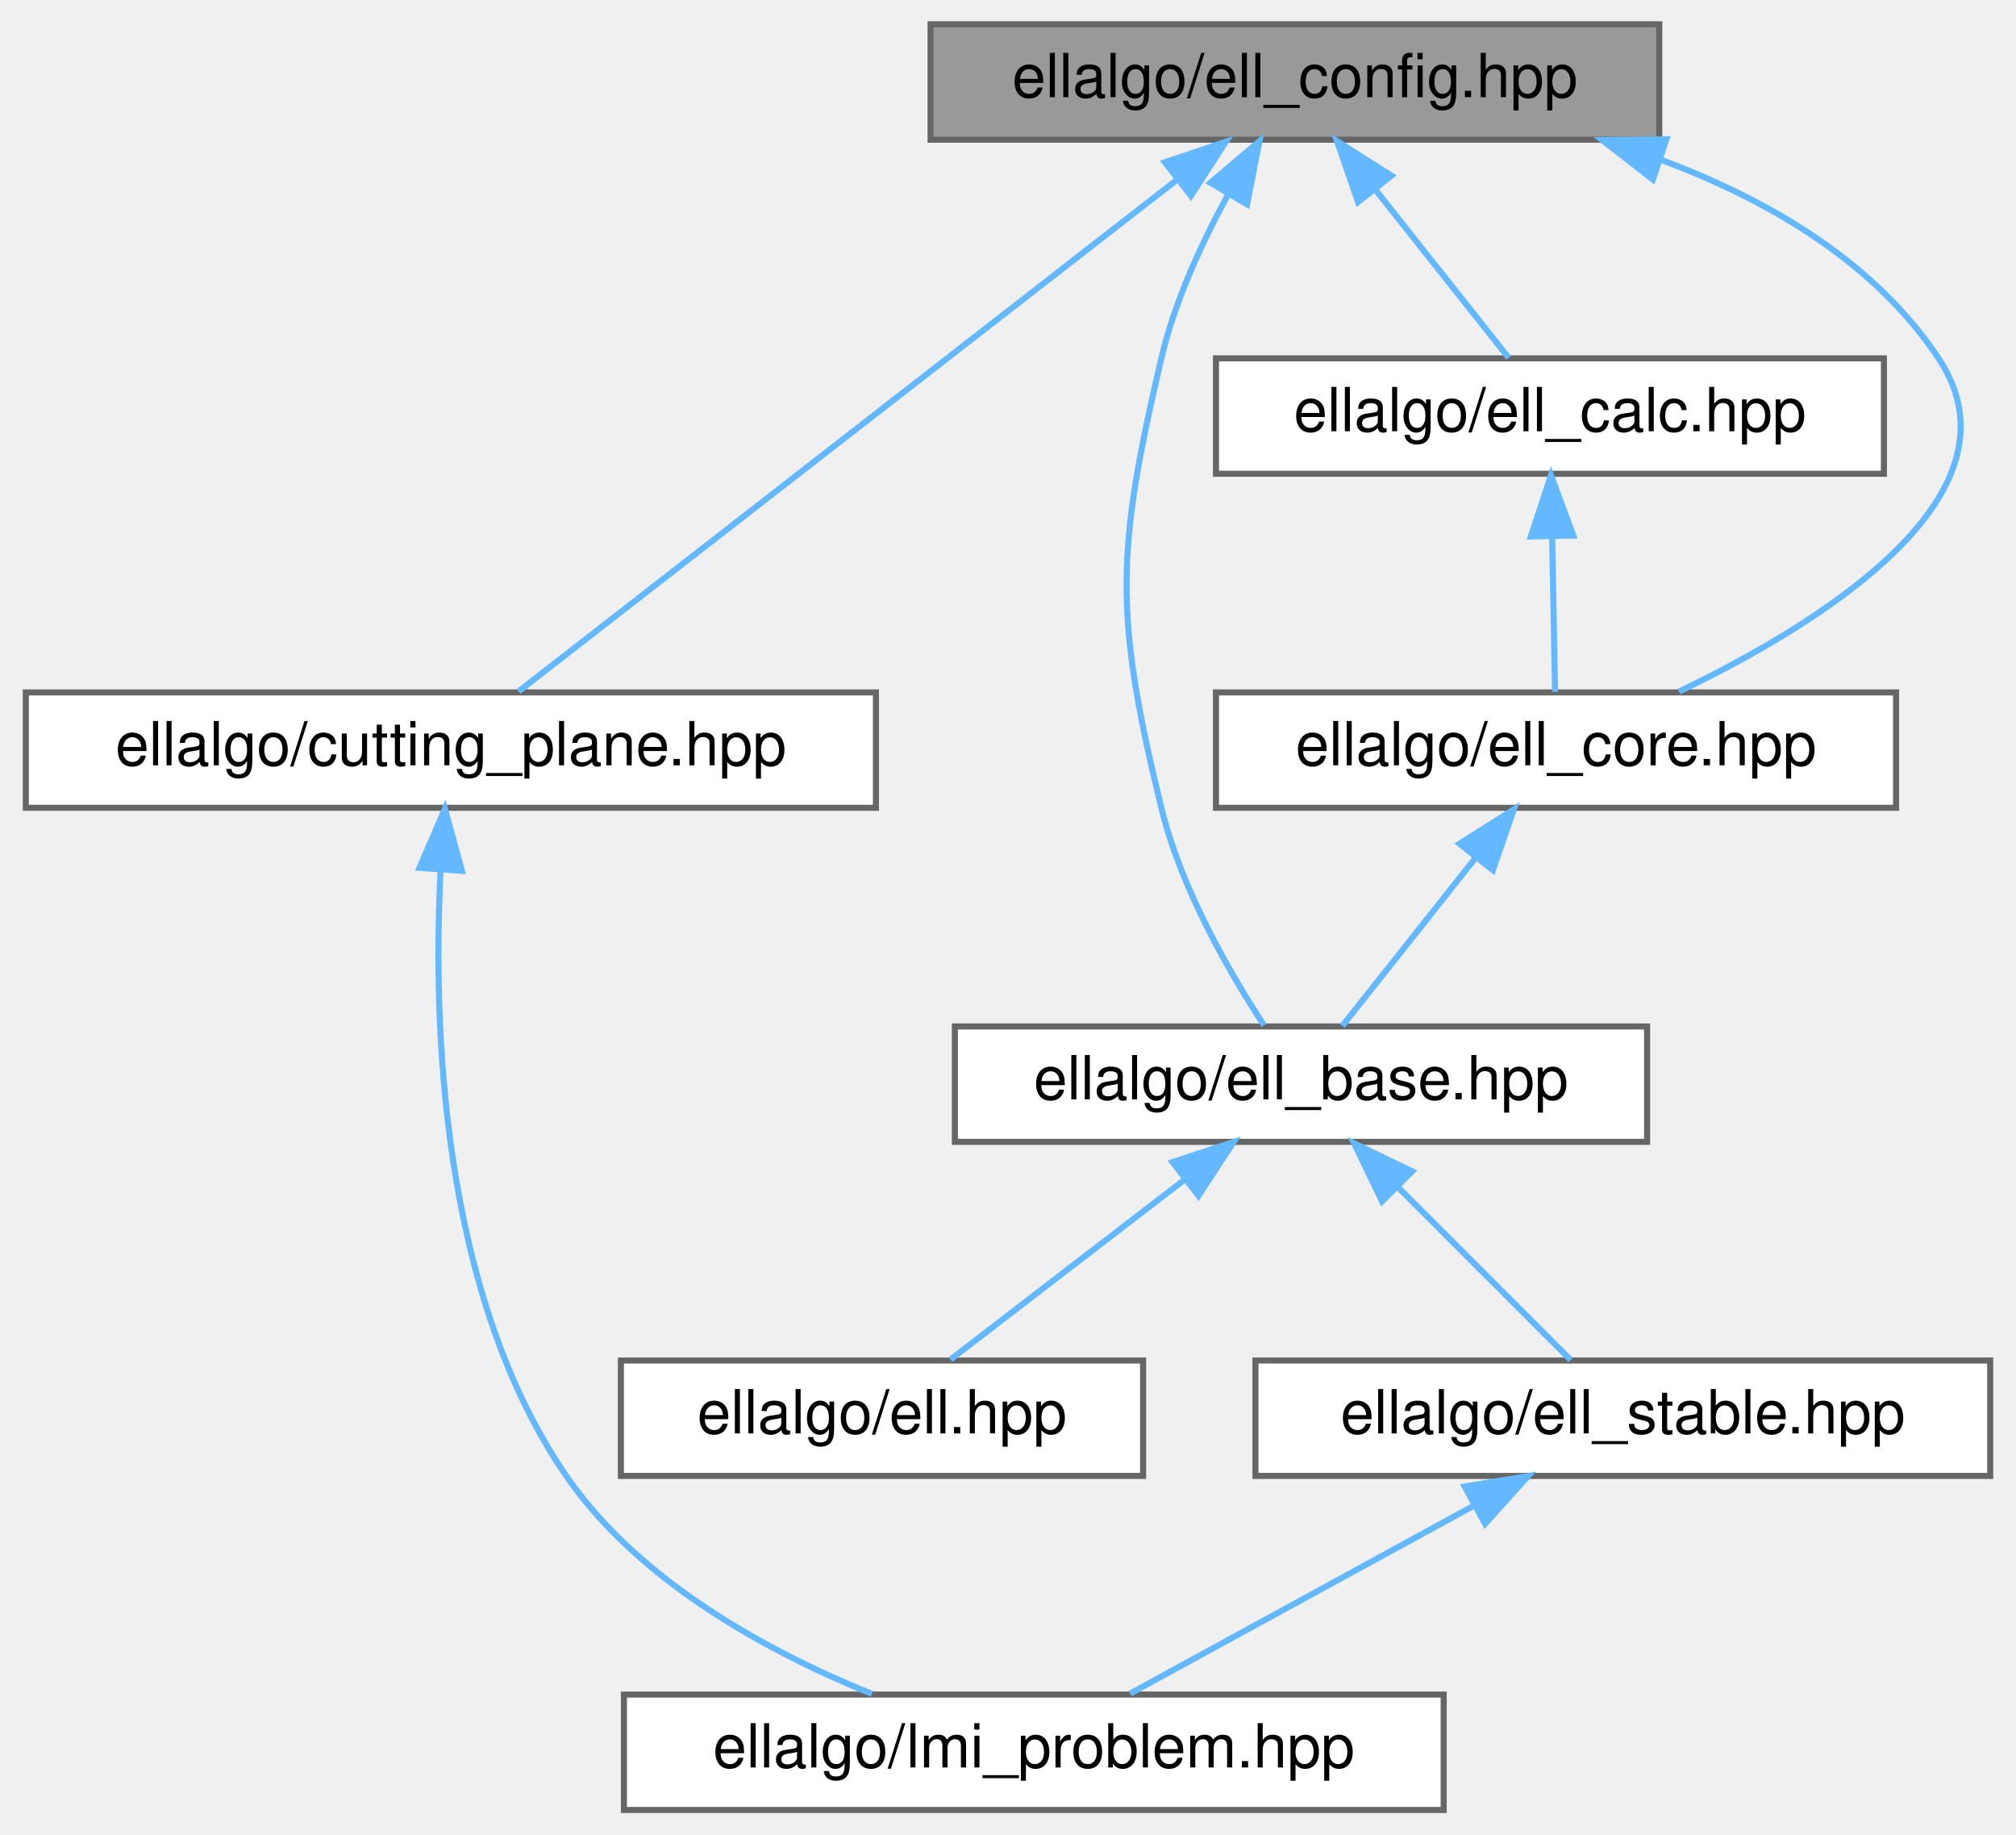
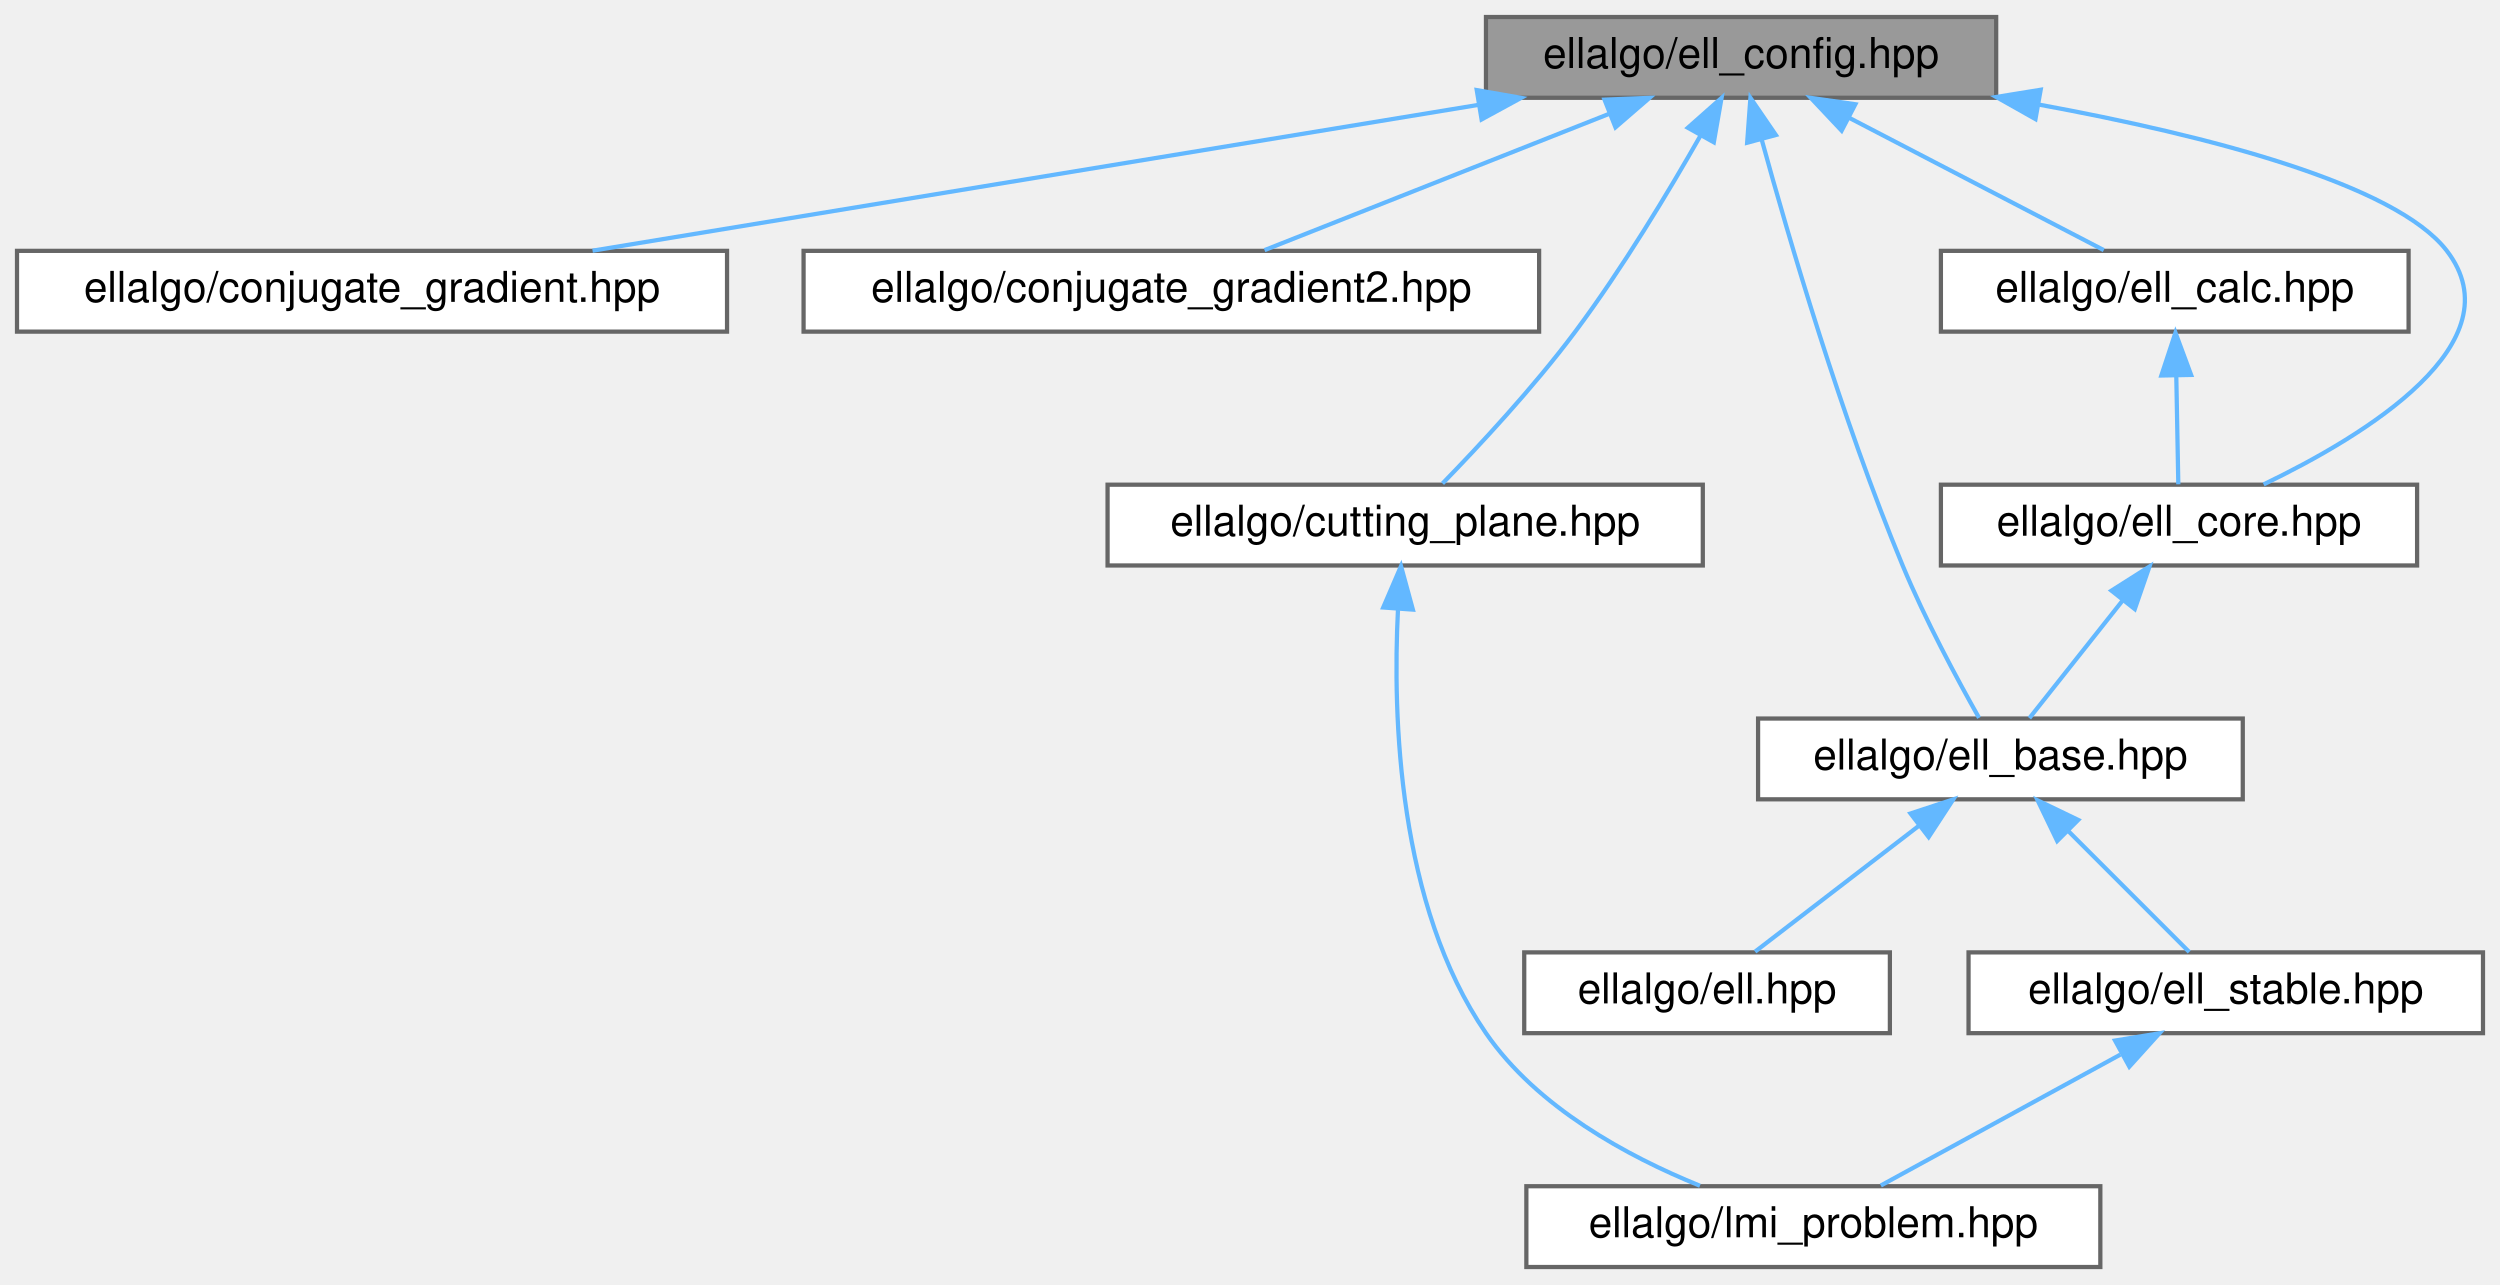
- <svg xmlns="http://www.w3.org/2000/svg" xmlns:xlink="http://www.w3.org/1999/xlink" width="332pt" height="302pt" viewBox="0.00 0.00 331.50 302.00">
+ <svg xmlns="http://www.w3.org/2000/svg" xmlns:xlink="http://www.w3.org/1999/xlink" width="588pt" height="302pt" viewBox="0.00 0.00 588.00 302.00">
  <g id="graph0" class="graph" transform="scale(1 1) rotate(0) translate(4 298)">
    <g id="Node000001" class="node">
      <g id="a_Node000001">
        <a xlink:title="Configuration types and constants for the ellipsoid algorithm.">
-           <polygon fill="#999999" stroke="#666666" points="269,-294 149,-294 149,-275 269,-275 269,-294" />
-           <text text-anchor="middle" x="209" y="-282" font-family="Helvetica,sans-Serif" font-size="10.00">ellalgo/ell_config.hpp</text>
+           <polygon fill="#999999" stroke="#666666" points="465.5,-294 345.5,-294 345.5,-275 465.5,-275 465.5,-294" />
+           <text text-anchor="middle" x="405.5" y="-282" font-family="Helvetica,sans-Serif" font-size="10.00">ellalgo/ell_config.hpp</text>
        </a>
      </g>
    </g>
    <g id="Node000002" class="node">
      <g id="a_Node000002">
-         <a xlink:href="cutting__plane_8hpp.html" target="_top" xlink:title="Cutting-plane methods for convex feasibility and optimization.">
-           <polygon fill="white" stroke="#666666" points="140,-184 0,-184 0,-165 140,-165 140,-184" />
-           <text text-anchor="middle" x="70" y="-172" font-family="Helvetica,sans-Serif" font-size="10.00">ellalgo/cutting_plane.hpp</text>
+         <a xlink:href="conjugate__gradient_8hpp.html" target="_top" xlink:title="Conjugate gradient method for solving linear systems.">
+           <polygon fill="white" stroke="#666666" points="167,-239 0,-239 0,-220 167,-220 167,-239" />
+           <text text-anchor="middle" x="83.5" y="-227" font-family="Helvetica,sans-Serif" font-size="10.00">ellalgo/conjugate_gradient.hpp</text>
        </a>
      </g>
    </g>
    <g id="edge1_Node000001_Node000002" class="edge">
      <g id="a_edge1_Node000001_Node000002">
        <a xlink:title=" ">
-           <path fill="none" stroke="#63b8ff" d="M189.7,-268.5C160.18,-245.57 104.78,-202.52 81.14,-184.16" />
-           <polygon fill="#63b8ff" stroke="#63b8ff" points="187.58,-271.29 197.63,-274.66 191.88,-265.76 187.58,-271.29" />
+           <path fill="none" stroke="#63b8ff" d="M343.59,-273.31C283.12,-263.36 192.15,-248.38 135.37,-239.04" />
+           <polygon fill="#63b8ff" stroke="#63b8ff" points="343.33,-276.81 353.77,-274.98 344.47,-269.91 343.33,-276.81" />
+         </a>
+       </g>
+     </g>
+     <g id="Node000003" class="node">
+       <g id="a_Node000003">
+         <a xlink:href="conjugate__gradient2_8hpp.html" target="_top" xlink:title="Alternative conjugate gradient method for solving linear systems.">
+           <polygon fill="white" stroke="#666666" points="358,-239 185,-239 185,-220 358,-220 358,-239" />
+           <text text-anchor="middle" x="271.5" y="-227" font-family="Helvetica,sans-Serif" font-size="10.00">ellalgo/conjugate_gradient2.hpp</text>
+         </a>
+       </g>
+     </g>
+     <g id="edge2_Node000001_Node000003" class="edge">
+       <g id="a_edge2_Node000001_Node000003">
+         <a xlink:title=" ">
+           <path fill="none" stroke="#63b8ff" d="M374.63,-271.29C349.8,-261.47 315.51,-247.91 293.42,-239.17" />
+           <polygon fill="#63b8ff" stroke="#63b8ff" points="373.38,-274.56 383.97,-274.98 375.96,-268.05 373.38,-274.56" />
        </a>
      </g>
    </g>
    <g id="Node000004" class="node">
      <g id="a_Node000004">
-         <a xlink:href="ell__base_8hpp.html" target="_top" xlink:title="Shared ellipsoid search space base (compile-time Strategy)">
-           <polygon fill="white" stroke="#666666" points="267,-129 153,-129 153,-110 267,-110 267,-129" />
-           <text text-anchor="middle" x="210" y="-117" font-family="Helvetica,sans-Serif" font-size="10.00">ellalgo/ell_base.hpp</text>
+         <a xlink:href="cutting__plane_8hpp.html" target="_top" xlink:title="Cutting-plane methods for convex feasibility and optimization.">
+           <polygon fill="white" stroke="#666666" points="396.5,-184 256.5,-184 256.5,-165 396.5,-165 396.5,-184" />
+           <text text-anchor="middle" x="326.5" y="-172" font-family="Helvetica,sans-Serif" font-size="10.00">ellalgo/cutting_plane.hpp</text>
        </a>
      </g>
    </g>
    <g id="edge3_Node000001_Node000004" class="edge">
      <g id="a_edge3_Node000001_Node000004">
        <a xlink:title=" ">
-           <path fill="none" stroke="#63b8ff" d="M198.07,-266.09C193.71,-258.15 189.2,-248.43 187,-239 179.52,-206.97 179.23,-196.96 187,-165 190.25,-151.65 198.25,-137.83 203.9,-129.2" />
-           <polygon fill="#63b8ff" stroke="#63b8ff" points="195.08,-267.91 203.16,-274.76 201.12,-264.36 195.08,-267.91" />
+           <path fill="none" stroke="#63b8ff" d="M395.95,-266.09C388.51,-253.01 377.6,-234.87 366.5,-220 356.68,-206.85 343.74,-192.98 335.28,-184.29" />
+           <polygon fill="#63b8ff" stroke="#63b8ff" points="392.98,-267.95 400.91,-274.97 399.09,-264.53 392.98,-267.95" />
        </a>
      </g>
    </g>
-     <g id="Node000007" class="node">
-       <g id="a_Node000007">
-         <a xlink:href="ell__calc_8hpp.html" target="_top" xlink:title="Ellipsoid computation layer with cut dispatch.">
-           <polygon fill="white" stroke="#666666" points="306,-239 196,-239 196,-220 306,-220 306,-239" />
-           <text text-anchor="middle" x="251" y="-227" font-family="Helvetica,sans-Serif" font-size="10.00">ellalgo/ell_calc.hpp</text>
+     <g id="Node000006" class="node">
+       <g id="a_Node000006">
+         <a xlink:href="ell__base_8hpp.html" target="_top" xlink:title="Shared ellipsoid search space base (compile-time Strategy)">
+           <polygon fill="white" stroke="#666666" points="523.5,-129 409.5,-129 409.5,-110 523.5,-110 523.5,-129" />
+           <text text-anchor="middle" x="466.5" y="-117" font-family="Helvetica,sans-Serif" font-size="10.00">ellalgo/ell_base.hpp</text>
        </a>
      </g>
    </g>
-     <g id="edge7_Node000001_Node000007" class="edge">
-       <g id="a_edge7_Node000001_Node000007">
+     <g id="edge5_Node000001_Node000006" class="edge">
+       <g id="a_edge5_Node000001_Node000006">
        <a xlink:title=" ">
-           <path fill="none" stroke="#63b8ff" d="M222.33,-266.67C229.61,-257.5 238.3,-246.52 244.19,-239.09" />
-           <polygon fill="#63b8ff" stroke="#63b8ff" points="219.4,-264.74 215.94,-274.75 224.89,-269.08 219.4,-264.74" />
+           <path fill="none" stroke="#63b8ff" d="M410.31,-265.31C416.78,-241.75 429.12,-199.62 443.5,-165 448.84,-152.15 456.49,-137.98 461.47,-129.16" />
+           <polygon fill="#63b8ff" stroke="#63b8ff" points="406.93,-264.43 407.7,-274.99 413.68,-266.25 406.93,-264.43" />
        </a>
      </g>
    </g>
-     <g id="Node000008" class="node">
-       <g id="a_Node000008">
-         <a xlink:href="ell__core_8hpp.html" target="_top" xlink:title="Ellipsoid search space core with matrix update.">
-           <polygon fill="white" stroke="#666666" points="308,-184 196,-184 196,-165 308,-165 308,-184" />
-           <text text-anchor="middle" x="252" y="-172" font-family="Helvetica,sans-Serif" font-size="10.00">ellalgo/ell_core.hpp</text>
+     <g id="Node000009" class="node">
+       <g id="a_Node000009">
+         <a xlink:href="ell__calc_8hpp.html" target="_top" xlink:title="Ellipsoid computation layer with cut dispatch.">
+           <polygon fill="white" stroke="#666666" points="562.5,-239 452.5,-239 452.5,-220 562.5,-220 562.5,-239" />
+           <text text-anchor="middle" x="507.5" y="-227" font-family="Helvetica,sans-Serif" font-size="10.00">ellalgo/ell_calc.hpp</text>
        </a>
      </g>
    </g>
-     <g id="edge10_Node000001_Node000008" class="edge">
-       <g id="a_edge10_Node000001_Node000008">
+     <g id="edge9_Node000001_Node000009" class="edge">
+       <g id="a_edge9_Node000001_Node000009">
        <a xlink:title=" ">
-           <path fill="none" stroke="#63b8ff" d="M269.4,-271.64C287.07,-265.06 304.47,-254.85 315,-239 329.87,-216.63 295.87,-195.49 272.26,-184.14" />
-           <polygon fill="#63b8ff" stroke="#63b8ff" points="267.95,-268.44 259.59,-274.94 270.18,-275.07 267.95,-268.44" />
+           <path fill="none" stroke="#63b8ff" d="M430.77,-270.37C449.51,-260.63 474.52,-247.64 490.81,-239.17" />
+           <polygon fill="#63b8ff" stroke="#63b8ff" points="429.15,-267.27 421.89,-274.98 432.38,-273.48 429.15,-267.27" />
        </a>
      </g>
    </g>
-     <g id="Node000003" class="node">
-       <g id="a_Node000003">
-         <a xlink:href="lmi__problem_8hpp.html" target="_top" xlink:title="LMI problem facade: owns data and drives the cutting-plane loop.">
-           <polygon fill="white" stroke="#666666" points="233.5,-19 98.5,-19 98.5,0 233.5,0 233.5,-19" />
-           <text text-anchor="middle" x="166" y="-7" font-family="Helvetica,sans-Serif" font-size="10.00">ellalgo/lmi_problem.hpp</text>
+     <g id="Node000010" class="node">
+       <g id="a_Node000010">
+         <a xlink:href="ell__core_8hpp.html" target="_top" xlink:title="Ellipsoid search space core with matrix update.">
+           <polygon fill="white" stroke="#666666" points="564.5,-184 452.5,-184 452.5,-165 564.5,-165 564.5,-184" />
+           <text text-anchor="middle" x="508.5" y="-172" font-family="Helvetica,sans-Serif" font-size="10.00">ellalgo/ell_core.hpp</text>
        </a>
      </g>
    </g>
-     <g id="edge2_Node000002_Node000003" class="edge">
-       <g id="a_edge2_Node000002_Node000003">
+     <g id="edge12_Node000001_Node000010" class="edge">
+       <g id="a_edge12_Node000001_Node000010">
        <a xlink:title=" ">
-           <path fill="none" stroke="#63b8ff" d="M68.3,-154.54C67.03,-129.51 68.3,-85.08 89,-55 100.99,-37.58 122.2,-26.06 139.33,-19.11" />
-           <polygon fill="#63b8ff" stroke="#63b8ff" points="64.83,-155.12 69.02,-164.85 71.81,-154.62 64.83,-155.12" />
+           <path fill="none" stroke="#63b8ff" d="M475.5,-273.41C515.25,-266.1 559.44,-254.71 571.5,-239 588.04,-217.44 552.53,-195.68 528.4,-184.07" />
+           <polygon fill="#63b8ff" stroke="#63b8ff" points="474.74,-269.99 465.51,-275.19 475.97,-276.89 474.74,-269.99" />
        </a>
      </g>
    </g>
    <g id="Node000005" class="node">
      <g id="a_Node000005">
-         <a xlink:href="ell_8hpp.html" target="_top" xlink:title="Ellipsoid search space (classic Q-update strategy)">
-           <polygon fill="white" stroke="#666666" points="184,-74 98,-74 98,-55 184,-55 184,-74" />
-           <text text-anchor="middle" x="141" y="-62" font-family="Helvetica,sans-Serif" font-size="10.00">ellalgo/ell.hpp</text>
+         <a xlink:href="lmi__problem_8hpp.html" target="_top" xlink:title="LMI problem facade: owns data and drives the cutting-plane loop.">
+           <polygon fill="white" stroke="#666666" points="490,-19 355,-19 355,0 490,0 490,-19" />
+           <text text-anchor="middle" x="422.5" y="-7" font-family="Helvetica,sans-Serif" font-size="10.00">ellalgo/lmi_problem.hpp</text>
        </a>
      </g>
    </g>
    <g id="edge4_Node000004_Node000005" class="edge">
      <g id="a_edge4_Node000004_Node000005">
        <a xlink:title=" ">
-           <path fill="none" stroke="#63b8ff" d="M190.96,-103.88C178.54,-94.34 162.76,-82.21 152.29,-74.17" />
-           <polygon fill="#63b8ff" stroke="#63b8ff" points="188.85,-106.67 198.91,-109.98 193.12,-101.12 188.85,-106.67" />
+           <path fill="none" stroke="#63b8ff" d="M324.8,-154.54C323.53,-129.51 324.8,-85.08 345.5,-55 357.49,-37.58 378.7,-26.06 395.83,-19.11" />
+           <polygon fill="#63b8ff" stroke="#63b8ff" points="321.33,-155.12 325.52,-164.85 328.31,-154.62 321.33,-155.12" />
        </a>
      </g>
    </g>
-     <g id="Node000006" class="node">
-       <g id="a_Node000006">
-         <a xlink:href="ell__stable_8hpp.html" target="_top" xlink:title="Numerically stable ellipsoid search space (LDL^T strategy)">
-           <polygon fill="white" stroke="#666666" points="323.5,-74 202.5,-74 202.5,-55 323.5,-55 323.5,-74" />
-           <text text-anchor="middle" x="263" y="-62" font-family="Helvetica,sans-Serif" font-size="10.00">ellalgo/ell_stable.hpp</text>
+     <g id="Node000007" class="node">
+       <g id="a_Node000007">
+         <a xlink:href="ell_8hpp.html" target="_top" xlink:title="Ellipsoid search space (classic Q-update strategy)">
+           <polygon fill="white" stroke="#666666" points="440.5,-74 354.5,-74 354.5,-55 440.5,-55 440.5,-74" />
+           <text text-anchor="middle" x="397.5" y="-62" font-family="Helvetica,sans-Serif" font-size="10.00">ellalgo/ell.hpp</text>
        </a>
      </g>
    </g>
-     <g id="edge5_Node000004_Node000006" class="edge">
-       <g id="a_edge5_Node000004_Node000006">
+     <g id="edge6_Node000006_Node000007" class="edge">
+       <g id="a_edge6_Node000006_Node000007">
        <a xlink:title=" ">
-           <path fill="none" stroke="#63b8ff" d="M225.98,-102.52C235.32,-93.18 246.75,-81.75 254.41,-74.09" />
-           <polygon fill="#63b8ff" stroke="#63b8ff" points="223.35,-100.2 218.75,-109.75 228.3,-105.15 223.35,-100.2" />
+           <path fill="none" stroke="#63b8ff" d="M447.46,-103.88C435.04,-94.34 419.26,-82.21 408.79,-74.17" />
+           <polygon fill="#63b8ff" stroke="#63b8ff" points="445.35,-106.67 455.41,-109.98 449.62,-101.12 445.35,-106.67" />
        </a>
      </g>
    </g>
-     <g id="edge6_Node000006_Node000003" class="edge">
-       <g id="a_edge6_Node000006_Node000003">
-         <a xlink:title=" ">
-           <path fill="none" stroke="#63b8ff" d="M238.23,-49.97C220.5,-40.28 197.15,-27.52 181.87,-19.17" />
-           <polygon fill="#63b8ff" stroke="#63b8ff" points="236.96,-53.26 247.42,-54.98 240.32,-47.12 236.96,-53.26" />
+     <g id="Node000008" class="node">
+       <g id="a_Node000008">
+         <a xlink:href="ell__stable_8hpp.html" target="_top" xlink:title="Numerically stable ellipsoid search space (LDL^T strategy)">
+           <polygon fill="white" stroke="#666666" points="580,-74 459,-74 459,-55 580,-55 580,-74" />
+           <text text-anchor="middle" x="519.5" y="-62" font-family="Helvetica,sans-Serif" font-size="10.00">ellalgo/ell_stable.hpp</text>
        </a>
      </g>
    </g>
-     <g id="edge8_Node000007_Node000008" class="edge">
-       <g id="a_edge8_Node000007_Node000008">
+     <g id="edge7_Node000006_Node000008" class="edge">
+       <g id="a_edge7_Node000006_Node000008">
        <a xlink:title=" ">
-           <path fill="none" stroke="#63b8ff" d="M251.36,-209.66C251.52,-200.93 251.71,-190.99 251.84,-184.09" />
-           <polygon fill="#63b8ff" stroke="#63b8ff" points="247.85,-209.68 251.17,-219.75 254.85,-209.82 247.85,-209.68" />
+           <path fill="none" stroke="#63b8ff" d="M482.48,-102.52C491.82,-93.18 503.25,-81.75 510.91,-74.09" />
+           <polygon fill="#63b8ff" stroke="#63b8ff" points="479.85,-100.2 475.25,-109.75 484.8,-105.15 479.85,-100.2" />
        </a>
      </g>
    </g>
-     <g id="edge9_Node000008_Node000004" class="edge">
-       <g id="a_edge9_Node000008_Node000004">
+     <g id="edge8_Node000008_Node000005" class="edge">
+       <g id="a_edge8_Node000008_Node000005">
        <a xlink:title=" ">
-           <path fill="none" stroke="#63b8ff" d="M238.67,-156.67C231.39,-147.5 222.7,-136.52 216.81,-129.09" />
-           <polygon fill="#63b8ff" stroke="#63b8ff" points="236.11,-159.08 245.06,-164.75 241.6,-154.74 236.11,-159.08" />
+           <path fill="none" stroke="#63b8ff" d="M494.73,-49.97C477,-40.28 453.65,-27.52 438.37,-19.17" />
+           <polygon fill="#63b8ff" stroke="#63b8ff" points="493.46,-53.26 503.92,-54.98 496.82,-47.12 493.46,-53.26" />
+         </a>
+       </g>
+     </g>
+     <g id="edge10_Node000009_Node000010" class="edge">
+       <g id="a_edge10_Node000009_Node000010">
+         <a xlink:title=" ">
+           <path fill="none" stroke="#63b8ff" d="M507.86,-209.66C508.02,-200.93 508.21,-190.99 508.34,-184.09" />
+           <polygon fill="#63b8ff" stroke="#63b8ff" points="504.35,-209.68 507.67,-219.75 511.35,-209.82 504.35,-209.68" />
+         </a>
+       </g>
+     </g>
+     <g id="edge11_Node000010_Node000006" class="edge">
+       <g id="a_edge11_Node000010_Node000006">
+         <a xlink:title=" ">
+           <path fill="none" stroke="#63b8ff" d="M495.17,-156.67C487.89,-147.5 479.2,-136.52 473.31,-129.09" />
+           <polygon fill="#63b8ff" stroke="#63b8ff" points="492.61,-159.08 501.56,-164.75 498.1,-154.74 492.61,-159.08" />
        </a>
      </g>
    </g>
  </g>
</svg>
